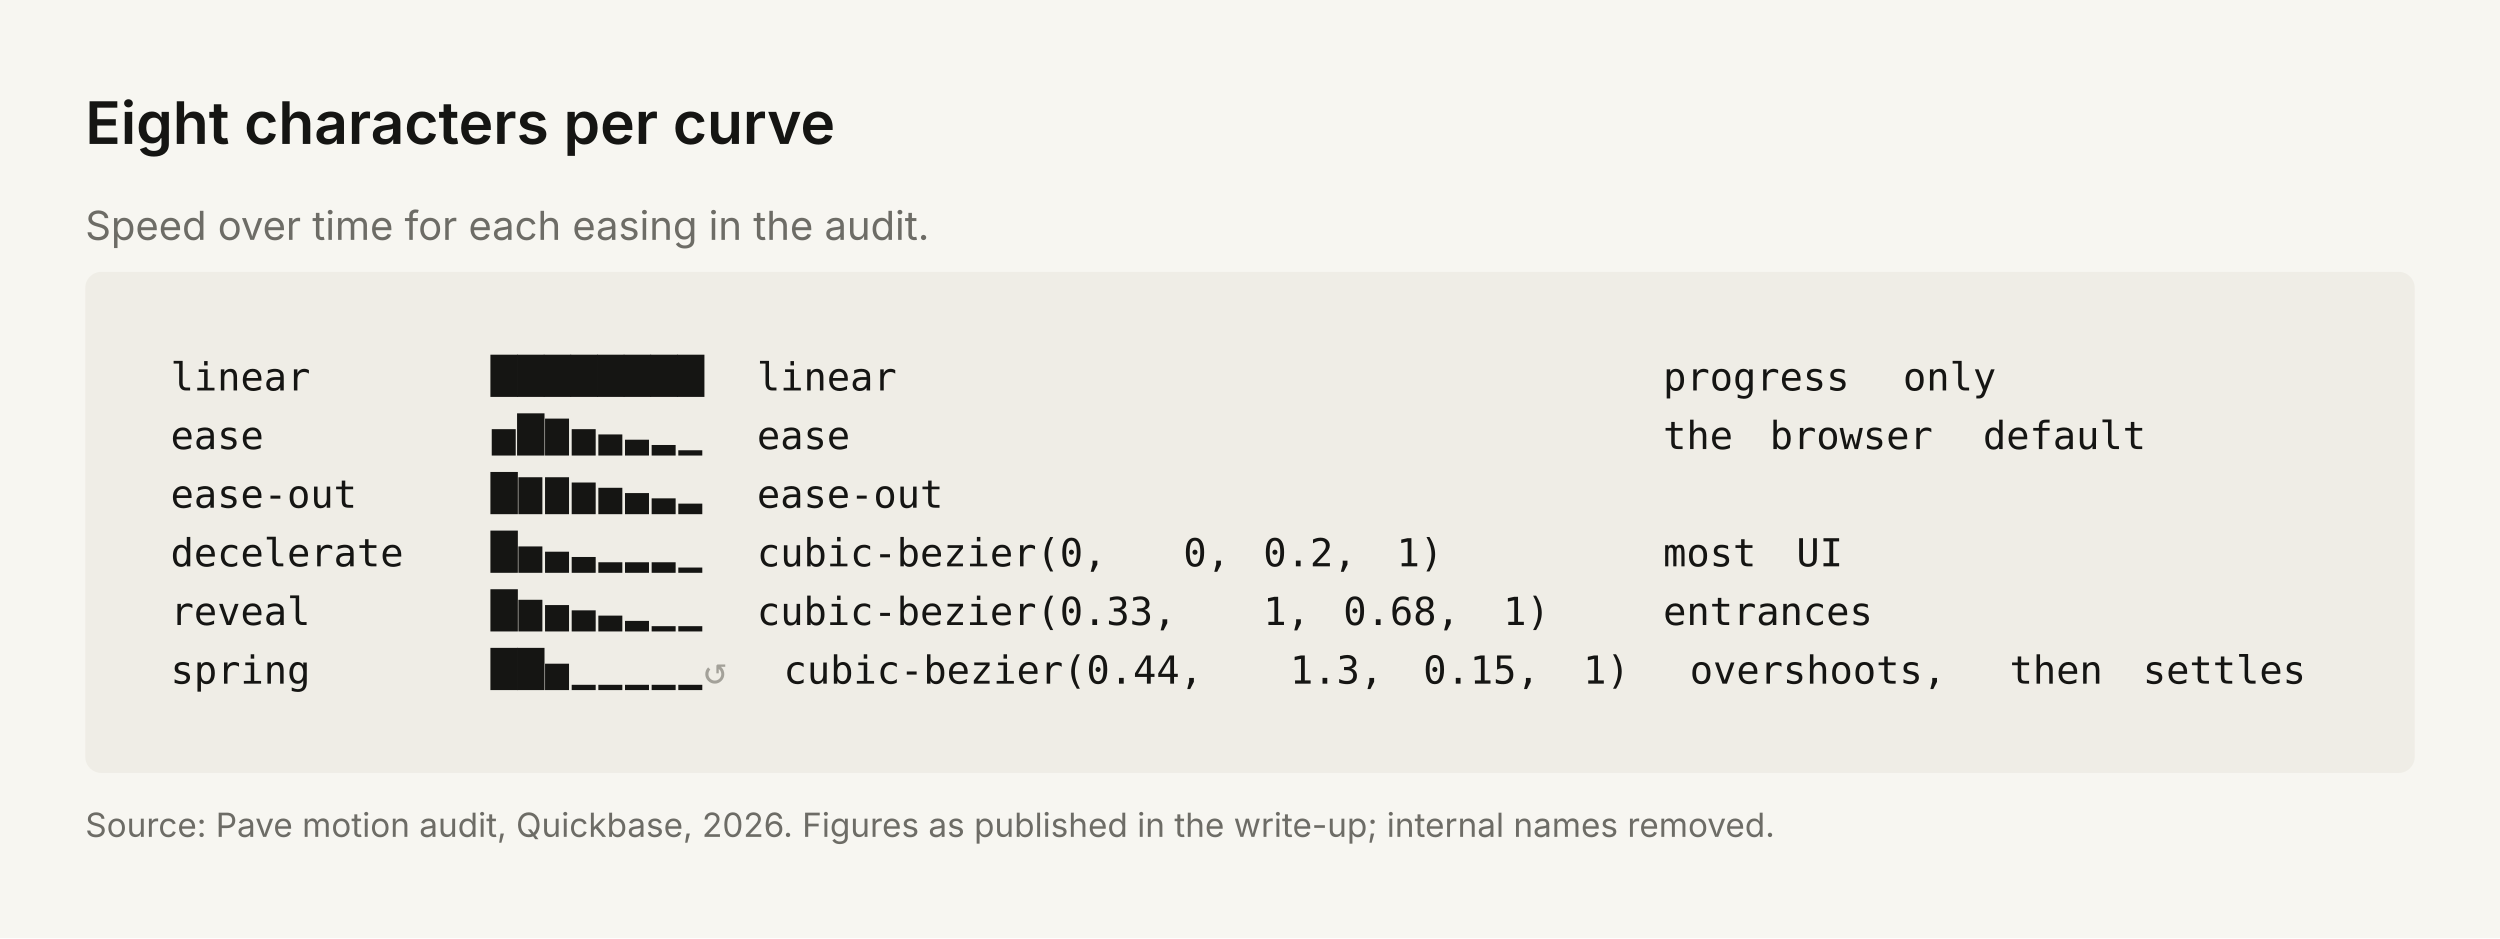
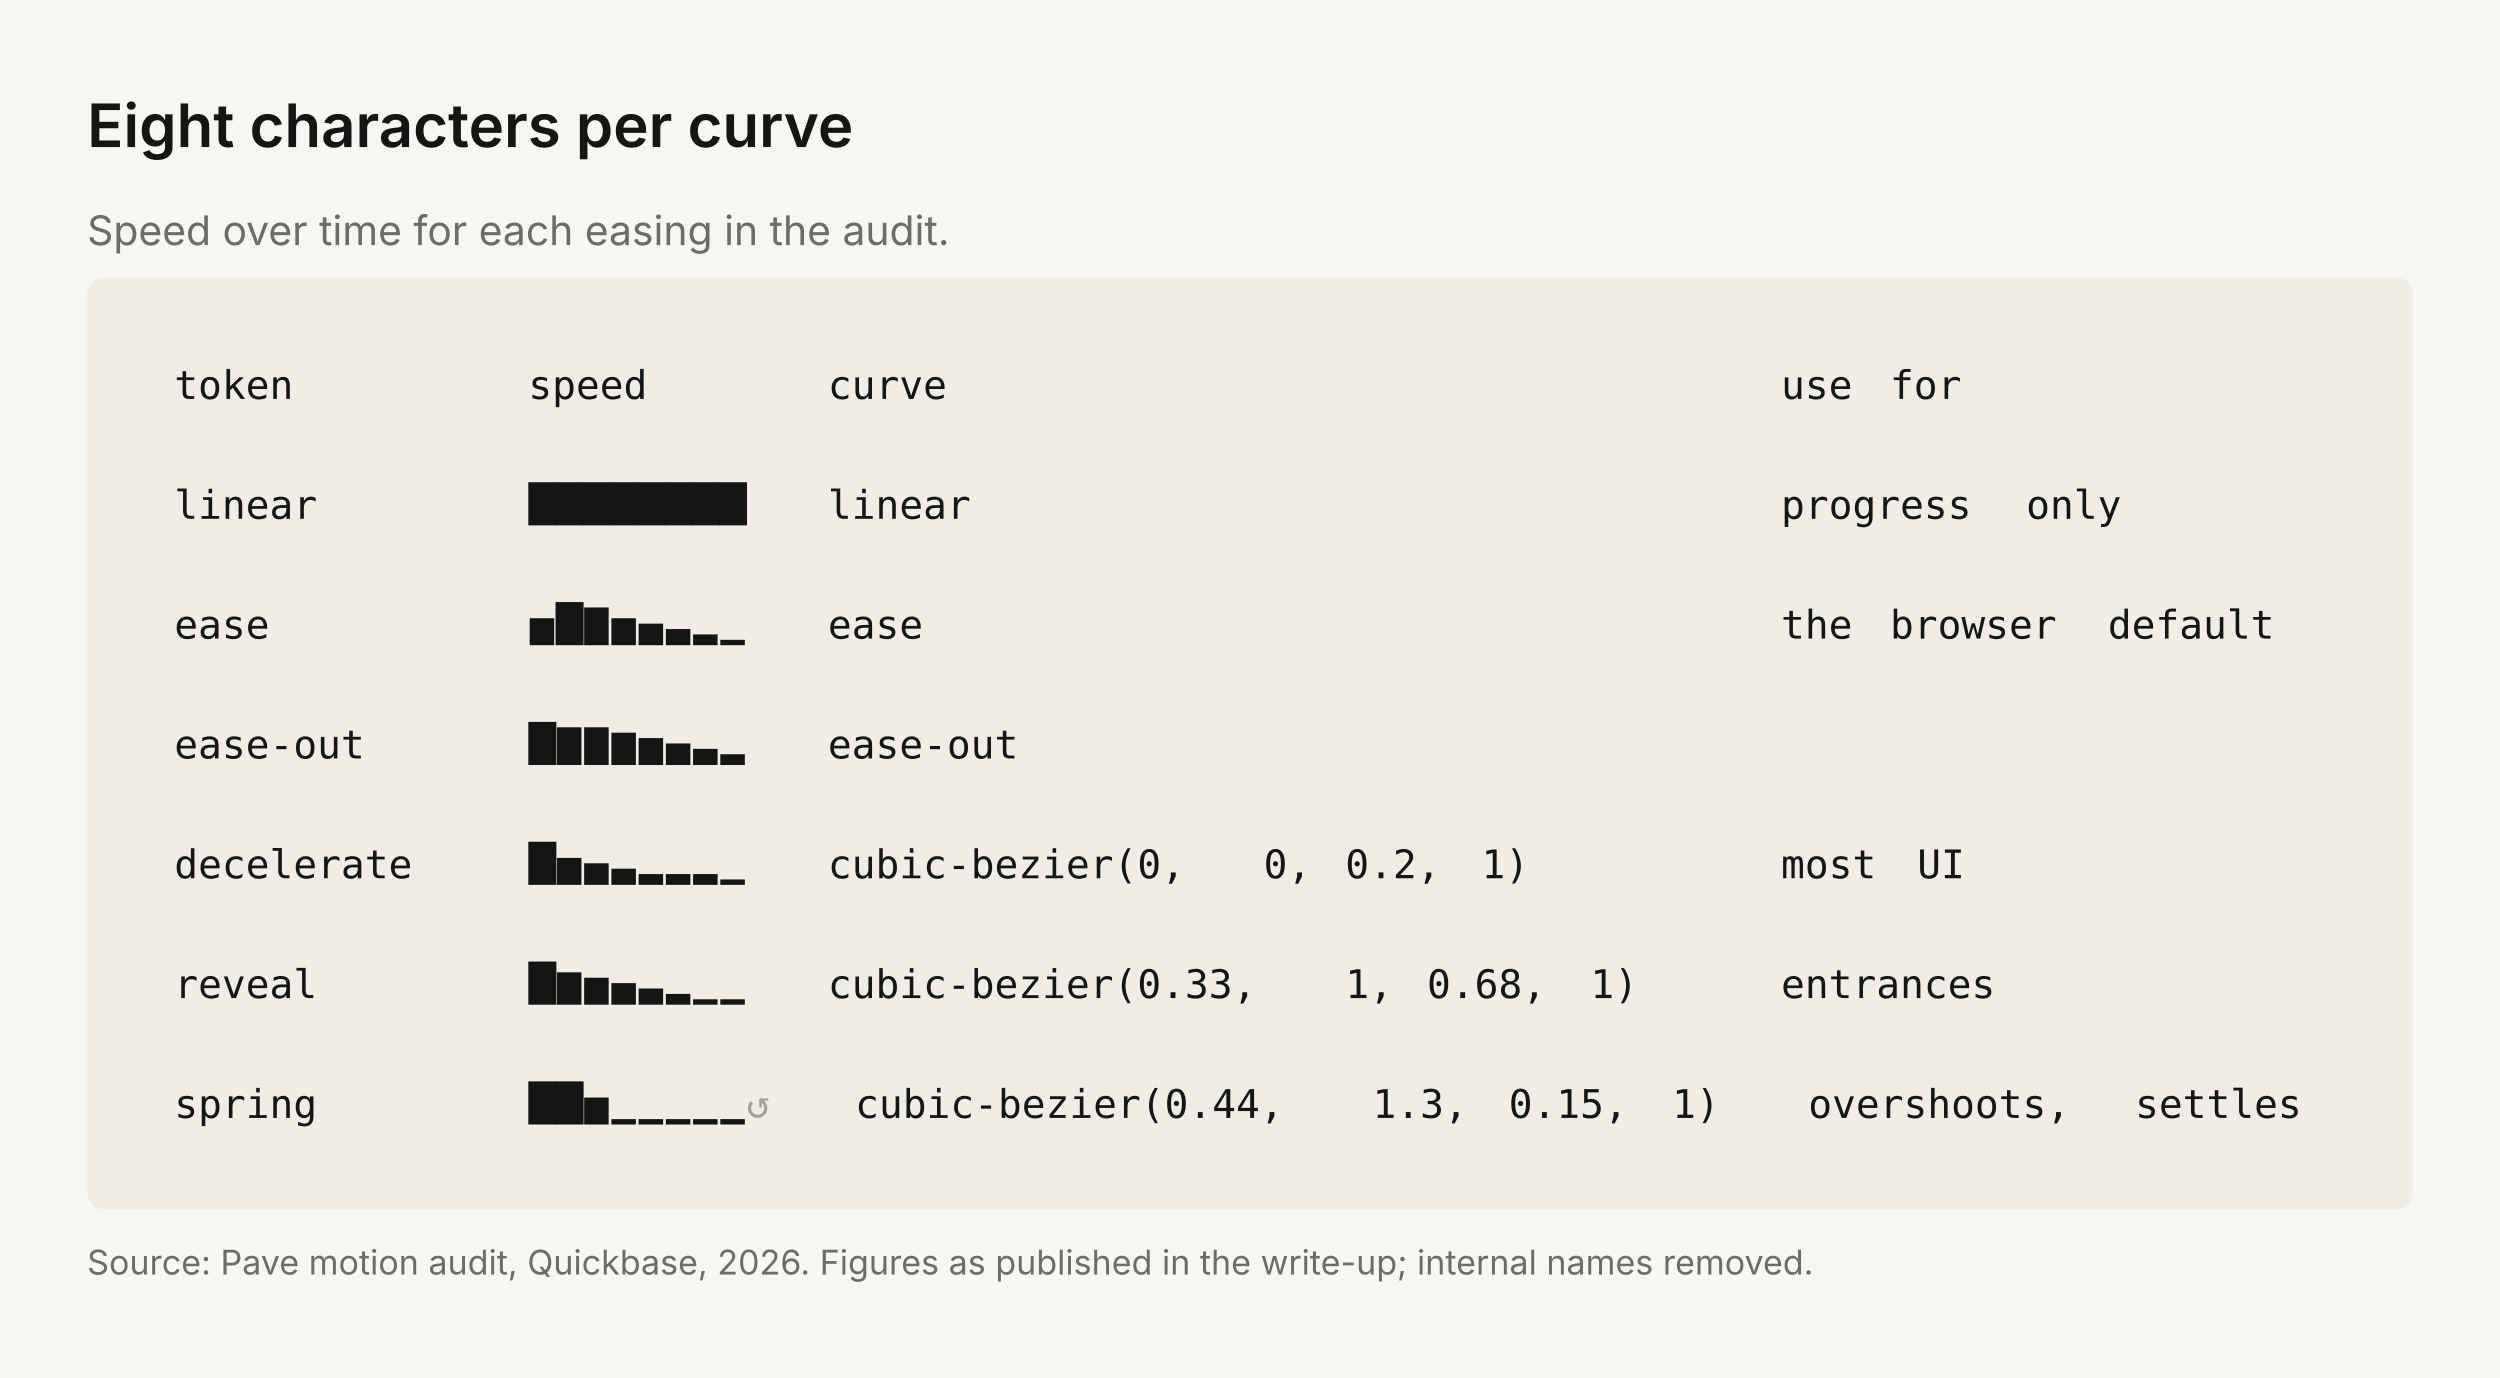
- <svg xmlns="http://www.w3.org/2000/svg" width="938" height="352" viewBox="0 0 938 352" role="img" aria-label="Eight characters per curve. linear, ease, ease-out, decelerate, reveal, spring">
+ <svg xmlns="http://www.w3.org/2000/svg" width="918" height="506" viewBox="0 0 918 506" role="img" aria-label="Eight characters per curve. linear, ease, ease-out, decelerate, reveal, spring">
  <defs />
  <rect width="100%" height="100%" fill="#f7f6f1" />
  <text x="32" y="54" font-family="system-ui, -apple-system, 'Segoe UI', sans-serif" font-size="22" font-weight="600" fill="#151513">Eight characters per curve</text>
  <text x="32" y="90" font-family="system-ui, -apple-system, 'Segoe UI', sans-serif" font-size="15" fill="#6d6c66">Speed over time for each easing in the audit.</text>
-   <rect x="32" y="102" width="874" height="188" rx="6" fill="#efede6" />
+   <rect x="32" y="102" width="854" height="342" rx="6" fill="#efede6" />
  <g font-family="Menlo, 'DejaVu Sans Mono', Consolas, monospace" font-size="14.52">
-     <text x="64" y="146.5" fill="#151513" textLength="60" lengthAdjust="spacingAndGlyphs">linear</text>
-     <rect x="184" y="133.08" width="10.3" height="15.84" fill="#151513" />
-     <rect x="194" y="133.08" width="10.3" height="15.84" fill="#151513" />
-     <rect x="204" y="133.08" width="10.3" height="15.84" fill="#151513" />
-     <rect x="214" y="133.08" width="10.3" height="15.84" fill="#151513" />
-     <rect x="224" y="133.08" width="10.3" height="15.84" fill="#151513" />
-     <rect x="234" y="133.08" width="10.3" height="15.84" fill="#151513" />
-     <rect x="244" y="133.08" width="10.3" height="15.84" fill="#151513" />
-     <rect x="254" y="133.08" width="10.3" height="15.84" fill="#151513" />
-     <text x="284" y="146.5" fill="#151513" textLength="60" lengthAdjust="spacingAndGlyphs">linear</text>
-     <text x="624" y="146.5" fill="#151513" textLength="80" lengthAdjust="spacingAndGlyphs">progress</text>
-     <text x="714" y="146.5" fill="#151513" textLength="40" lengthAdjust="spacingAndGlyphs">only</text>
-     <text x="64" y="168.5" fill="#151513" textLength="40" lengthAdjust="spacingAndGlyphs">ease</text>
-     <rect x="184.5" y="161.02" width="9" height="9.9" fill="#151513" />
-     <rect x="194" y="155.08" width="10.3" height="15.84" fill="#151513" />
-     <rect x="204.5" y="157.06" width="9" height="13.86" fill="#151513" />
-     <rect x="214.5" y="161.02" width="9" height="9.9" fill="#151513" />
-     <rect x="224.5" y="163" width="9" height="7.92" fill="#151513" />
-     <rect x="234.5" y="164.98" width="9" height="5.94" fill="#151513" />
-     <rect x="244.5" y="166.96" width="9" height="3.96" fill="#151513" />
-     <rect x="254.5" y="168.94" width="9" height="1.98" fill="#151513" />
-     <text x="284" y="168.5" fill="#151513" textLength="40" lengthAdjust="spacingAndGlyphs">ease</text>
-     <text x="624" y="168.5" fill="#151513" textLength="30" lengthAdjust="spacingAndGlyphs">the</text>
-     <text x="664" y="168.5" fill="#151513" textLength="70" lengthAdjust="spacingAndGlyphs">browser</text>
-     <text x="744" y="168.5" fill="#151513" textLength="70" lengthAdjust="spacingAndGlyphs">default</text>
-     <text x="64" y="190.5" fill="#151513" textLength="80" lengthAdjust="spacingAndGlyphs">ease-out</text>
-     <rect x="184" y="177.08" width="10.3" height="15.84" fill="#151513" />
-     <rect x="194.5" y="179.06" width="9" height="13.86" fill="#151513" />
-     <rect x="204.5" y="179.06" width="9" height="13.86" fill="#151513" />
-     <rect x="214.5" y="181.04" width="9" height="11.88" fill="#151513" />
-     <rect x="224.5" y="183.02" width="9" height="9.9" fill="#151513" />
-     <rect x="234.5" y="185" width="9" height="7.92" fill="#151513" />
-     <rect x="244.5" y="186.98" width="9" height="5.94" fill="#151513" />
-     <rect x="254.5" y="188.96" width="9" height="3.96" fill="#151513" />
-     <text x="284" y="190.5" fill="#151513" textLength="80" lengthAdjust="spacingAndGlyphs">ease-out</text>
-     <text x="64" y="212.5" fill="#151513" textLength="100" lengthAdjust="spacingAndGlyphs">decelerate</text>
-     <rect x="184" y="199.08" width="10.3" height="15.84" fill="#151513" />
-     <rect x="194.5" y="205.02" width="9" height="9.9" fill="#151513" />
-     <rect x="204.5" y="207" width="9" height="7.92" fill="#151513" />
-     <rect x="214.5" y="208.98" width="9" height="5.94" fill="#151513" />
-     <rect x="224.5" y="210.96" width="9" height="3.96" fill="#151513" />
-     <rect x="234.5" y="210.96" width="9" height="3.96" fill="#151513" />
-     <rect x="244.5" y="210.96" width="9" height="3.96" fill="#151513" />
-     <rect x="254.5" y="212.94" width="9" height="1.98" fill="#151513" />
-     <text x="284" y="212.5" fill="#151513" textLength="150" lengthAdjust="spacingAndGlyphs">cubic-bezier(0,</text>
-     <text x="444" y="212.5" fill="#151513" textLength="20" lengthAdjust="spacingAndGlyphs">0,</text>
-     <text x="474" y="212.5" fill="#151513" textLength="40" lengthAdjust="spacingAndGlyphs">0.2,</text>
-     <text x="524" y="212.5" fill="#151513" textLength="20" lengthAdjust="spacingAndGlyphs">1)</text>
-     <text x="624" y="212.5" fill="#151513" textLength="40" lengthAdjust="spacingAndGlyphs">most</text>
-     <text x="674" y="212.5" fill="#151513" textLength="20" lengthAdjust="spacingAndGlyphs">UI</text>
-     <text x="64" y="234.5" fill="#151513" textLength="60" lengthAdjust="spacingAndGlyphs">reveal</text>
-     <rect x="184" y="221.08" width="10.3" height="15.84" fill="#151513" />
-     <rect x="194.5" y="225.04" width="9" height="11.88" fill="#151513" />
-     <rect x="204.5" y="227.02" width="9" height="9.9" fill="#151513" />
-     <rect x="214.5" y="229" width="9" height="7.92" fill="#151513" />
-     <rect x="224.5" y="230.98" width="9" height="5.94" fill="#151513" />
-     <rect x="234.5" y="232.96" width="9" height="3.96" fill="#151513" />
-     <rect x="244.5" y="234.94" width="9" height="1.98" fill="#151513" />
-     <rect x="254.5" y="234.94" width="9" height="1.98" fill="#151513" />
-     <text x="284" y="234.5" fill="#151513" textLength="180" lengthAdjust="spacingAndGlyphs">cubic-bezier(0.33,</text>
-     <text x="474" y="234.5" fill="#151513" textLength="20" lengthAdjust="spacingAndGlyphs">1,</text>
-     <text x="504" y="234.5" fill="#151513" textLength="50" lengthAdjust="spacingAndGlyphs">0.68,</text>
-     <text x="564" y="234.5" fill="#151513" textLength="20" lengthAdjust="spacingAndGlyphs">1)</text>
-     <text x="624" y="234.5" fill="#151513" textLength="90" lengthAdjust="spacingAndGlyphs">entrances</text>
-     <text x="64" y="256.5" fill="#151513" textLength="60" lengthAdjust="spacingAndGlyphs">spring</text>
-     <rect x="184" y="243.08" width="10.3" height="15.84" fill="#151513" />
-     <rect x="194" y="243.08" width="10.3" height="15.84" fill="#151513" />
-     <rect x="204.5" y="249.02" width="9" height="9.9" fill="#151513" />
-     <rect x="214.5" y="256.94" width="9" height="1.98" fill="#151513" />
-     <rect x="224.5" y="256.94" width="9" height="1.98" fill="#151513" />
-     <rect x="234.5" y="256.94" width="9" height="1.98" fill="#151513" />
-     <rect x="244.5" y="256.94" width="9" height="1.98" fill="#151513" />
-     <rect x="254.5" y="256.94" width="9" height="1.98" fill="#151513" />
-     <text x="264" y="256.5" fill="#a3a199" textLength="10" lengthAdjust="spacingAndGlyphs">↺</text>
-     <text x="294" y="256.5" fill="#151513" textLength="180" lengthAdjust="spacingAndGlyphs">cubic-bezier(0.44,</text>
-     <text x="484" y="256.5" fill="#151513" textLength="40" lengthAdjust="spacingAndGlyphs">1.3,</text>
-     <text x="534" y="256.5" fill="#151513" textLength="50" lengthAdjust="spacingAndGlyphs">0.15,</text>
-     <text x="594" y="256.5" fill="#151513" textLength="20" lengthAdjust="spacingAndGlyphs">1)</text>
-     <text x="634" y="256.5" fill="#151513" textLength="110" lengthAdjust="spacingAndGlyphs">overshoots,</text>
-     <text x="754" y="256.5" fill="#151513" textLength="40" lengthAdjust="spacingAndGlyphs">then</text>
-     <text x="804" y="256.5" fill="#151513" textLength="70" lengthAdjust="spacingAndGlyphs">settles</text>
+     <text x="64" y="146.5" fill="#151513" textLength="50" lengthAdjust="spacingAndGlyphs">token</text>
+     <text x="194" y="146.5" fill="#151513" textLength="50" lengthAdjust="spacingAndGlyphs">speed</text>
+     <text x="304" y="146.5" fill="#151513" textLength="50" lengthAdjust="spacingAndGlyphs">curve</text>
+     <text x="654" y="146.5" fill="#151513" textLength="30" lengthAdjust="spacingAndGlyphs">use</text>
+     <text x="694" y="146.5" fill="#151513" textLength="30" lengthAdjust="spacingAndGlyphs">for</text>
+     <text x="64" y="190.5" fill="#151513" textLength="60" lengthAdjust="spacingAndGlyphs">linear</text>
+     <rect x="194" y="177.08" width="10.3" height="15.84" fill="#151513" />
+     <rect x="204" y="177.08" width="10.3" height="15.84" fill="#151513" />
+     <rect x="214" y="177.08" width="10.3" height="15.84" fill="#151513" />
+     <rect x="224" y="177.08" width="10.3" height="15.84" fill="#151513" />
+     <rect x="234" y="177.08" width="10.3" height="15.84" fill="#151513" />
+     <rect x="244" y="177.08" width="10.3" height="15.84" fill="#151513" />
+     <rect x="254" y="177.08" width="10.3" height="15.84" fill="#151513" />
+     <rect x="264" y="177.08" width="10.3" height="15.84" fill="#151513" />
+     <text x="304" y="190.5" fill="#151513" textLength="60" lengthAdjust="spacingAndGlyphs">linear</text>
+     <text x="654" y="190.5" fill="#151513" textLength="80" lengthAdjust="spacingAndGlyphs">progress</text>
+     <text x="744" y="190.5" fill="#151513" textLength="40" lengthAdjust="spacingAndGlyphs">only</text>
+     <text x="64" y="234.5" fill="#151513" textLength="40" lengthAdjust="spacingAndGlyphs">ease</text>
+     <rect x="194.5" y="227.02" width="9" height="9.9" fill="#151513" />
+     <rect x="204" y="221.08" width="10.3" height="15.84" fill="#151513" />
+     <rect x="214.5" y="223.06" width="9" height="13.86" fill="#151513" />
+     <rect x="224.5" y="227.02" width="9" height="9.9" fill="#151513" />
+     <rect x="234.5" y="229" width="9" height="7.92" fill="#151513" />
+     <rect x="244.5" y="230.98" width="9" height="5.94" fill="#151513" />
+     <rect x="254.5" y="232.96" width="9" height="3.96" fill="#151513" />
+     <rect x="264.5" y="234.94" width="9" height="1.98" fill="#151513" />
+     <text x="304" y="234.5" fill="#151513" textLength="40" lengthAdjust="spacingAndGlyphs">ease</text>
+     <text x="654" y="234.5" fill="#151513" textLength="30" lengthAdjust="spacingAndGlyphs">the</text>
+     <text x="694" y="234.5" fill="#151513" textLength="70" lengthAdjust="spacingAndGlyphs">browser</text>
+     <text x="774" y="234.5" fill="#151513" textLength="70" lengthAdjust="spacingAndGlyphs">default</text>
+     <text x="64" y="278.5" fill="#151513" textLength="80" lengthAdjust="spacingAndGlyphs">ease-out</text>
+     <rect x="194" y="265.08" width="10.3" height="15.84" fill="#151513" />
+     <rect x="204.5" y="267.06" width="9" height="13.86" fill="#151513" />
+     <rect x="214.5" y="267.06" width="9" height="13.86" fill="#151513" />
+     <rect x="224.5" y="269.04" width="9" height="11.88" fill="#151513" />
+     <rect x="234.5" y="271.02" width="9" height="9.9" fill="#151513" />
+     <rect x="244.5" y="273" width="9" height="7.92" fill="#151513" />
+     <rect x="254.5" y="274.98" width="9" height="5.94" fill="#151513" />
+     <rect x="264.5" y="276.96" width="9" height="3.96" fill="#151513" />
+     <text x="304" y="278.5" fill="#151513" textLength="80" lengthAdjust="spacingAndGlyphs">ease-out</text>
+     <text x="64" y="322.5" fill="#151513" textLength="100" lengthAdjust="spacingAndGlyphs">decelerate</text>
+     <rect x="194" y="309.08" width="10.3" height="15.84" fill="#151513" />
+     <rect x="204.5" y="315.02" width="9" height="9.9" fill="#151513" />
+     <rect x="214.5" y="317" width="9" height="7.92" fill="#151513" />
+     <rect x="224.5" y="318.98" width="9" height="5.94" fill="#151513" />
+     <rect x="234.5" y="320.96" width="9" height="3.96" fill="#151513" />
+     <rect x="244.5" y="320.96" width="9" height="3.96" fill="#151513" />
+     <rect x="254.5" y="320.96" width="9" height="3.96" fill="#151513" />
+     <rect x="264.5" y="322.94" width="9" height="1.98" fill="#151513" />
+     <text x="304" y="322.5" fill="#151513" textLength="150" lengthAdjust="spacingAndGlyphs">cubic-bezier(0,</text>
+     <text x="464" y="322.5" fill="#151513" textLength="20" lengthAdjust="spacingAndGlyphs">0,</text>
+     <text x="494" y="322.5" fill="#151513" textLength="40" lengthAdjust="spacingAndGlyphs">0.2,</text>
+     <text x="544" y="322.5" fill="#151513" textLength="20" lengthAdjust="spacingAndGlyphs">1)</text>
+     <text x="654" y="322.5" fill="#151513" textLength="40" lengthAdjust="spacingAndGlyphs">most</text>
+     <text x="704" y="322.5" fill="#151513" textLength="20" lengthAdjust="spacingAndGlyphs">UI</text>
+     <text x="64" y="366.5" fill="#151513" textLength="60" lengthAdjust="spacingAndGlyphs">reveal</text>
+     <rect x="194" y="353.08" width="10.3" height="15.84" fill="#151513" />
+     <rect x="204.5" y="357.04" width="9" height="11.88" fill="#151513" />
+     <rect x="214.5" y="359.02" width="9" height="9.9" fill="#151513" />
+     <rect x="224.5" y="361" width="9" height="7.92" fill="#151513" />
+     <rect x="234.5" y="362.98" width="9" height="5.94" fill="#151513" />
+     <rect x="244.5" y="364.96" width="9" height="3.96" fill="#151513" />
+     <rect x="254.5" y="366.94" width="9" height="1.98" fill="#151513" />
+     <rect x="264.5" y="366.94" width="9" height="1.98" fill="#151513" />
+     <text x="304" y="366.5" fill="#151513" textLength="180" lengthAdjust="spacingAndGlyphs">cubic-bezier(0.33,</text>
+     <text x="494" y="366.5" fill="#151513" textLength="20" lengthAdjust="spacingAndGlyphs">1,</text>
+     <text x="524" y="366.5" fill="#151513" textLength="50" lengthAdjust="spacingAndGlyphs">0.68,</text>
+     <text x="584" y="366.5" fill="#151513" textLength="20" lengthAdjust="spacingAndGlyphs">1)</text>
+     <text x="654" y="366.5" fill="#151513" textLength="90" lengthAdjust="spacingAndGlyphs">entrances</text>
+     <text x="64" y="410.5" fill="#151513" textLength="60" lengthAdjust="spacingAndGlyphs">spring</text>
+     <rect x="194" y="397.08" width="10.3" height="15.84" fill="#151513" />
+     <rect x="204" y="397.08" width="10.3" height="15.84" fill="#151513" />
+     <rect x="214.5" y="403.02" width="9" height="9.9" fill="#151513" />
+     <rect x="224.5" y="410.94" width="9" height="1.98" fill="#151513" />
+     <rect x="234.5" y="410.94" width="9" height="1.98" fill="#151513" />
+     <rect x="244.5" y="410.94" width="9" height="1.98" fill="#151513" />
+     <rect x="254.5" y="410.94" width="9" height="1.98" fill="#151513" />
+     <rect x="264.5" y="410.94" width="9" height="1.98" fill="#151513" />
+     <text x="274" y="410.5" fill="#a3a199" textLength="10" lengthAdjust="spacingAndGlyphs">↺</text>
+     <text x="314" y="410.5" fill="#151513" textLength="180" lengthAdjust="spacingAndGlyphs">cubic-bezier(0.44,</text>
+     <text x="504" y="410.5" fill="#151513" textLength="40" lengthAdjust="spacingAndGlyphs">1.3,</text>
+     <text x="554" y="410.5" fill="#151513" textLength="50" lengthAdjust="spacingAndGlyphs">0.15,</text>
+     <text x="614" y="410.5" fill="#151513" textLength="20" lengthAdjust="spacingAndGlyphs">1)</text>
+     <text x="664" y="410.5" fill="#151513" textLength="110" lengthAdjust="spacingAndGlyphs">overshoots,</text>
+     <text x="784" y="410.5" fill="#151513" textLength="70" lengthAdjust="spacingAndGlyphs">settles</text>
  </g>
-   <text x="32" y="314" font-family="system-ui, -apple-system, 'Segoe UI', sans-serif" font-size="12.5" fill="#6d6c66">Source: Pave motion audit, Quickbase, 2026. Figures as published in the write-up; internal names removed.</text>
+   <text x="32" y="468" font-family="system-ui, -apple-system, 'Segoe UI', sans-serif" font-size="12.5" fill="#6d6c66">Source: Pave motion audit, Quickbase, 2026. Figures as published in the write-up; internal names removed.</text>
</svg>
